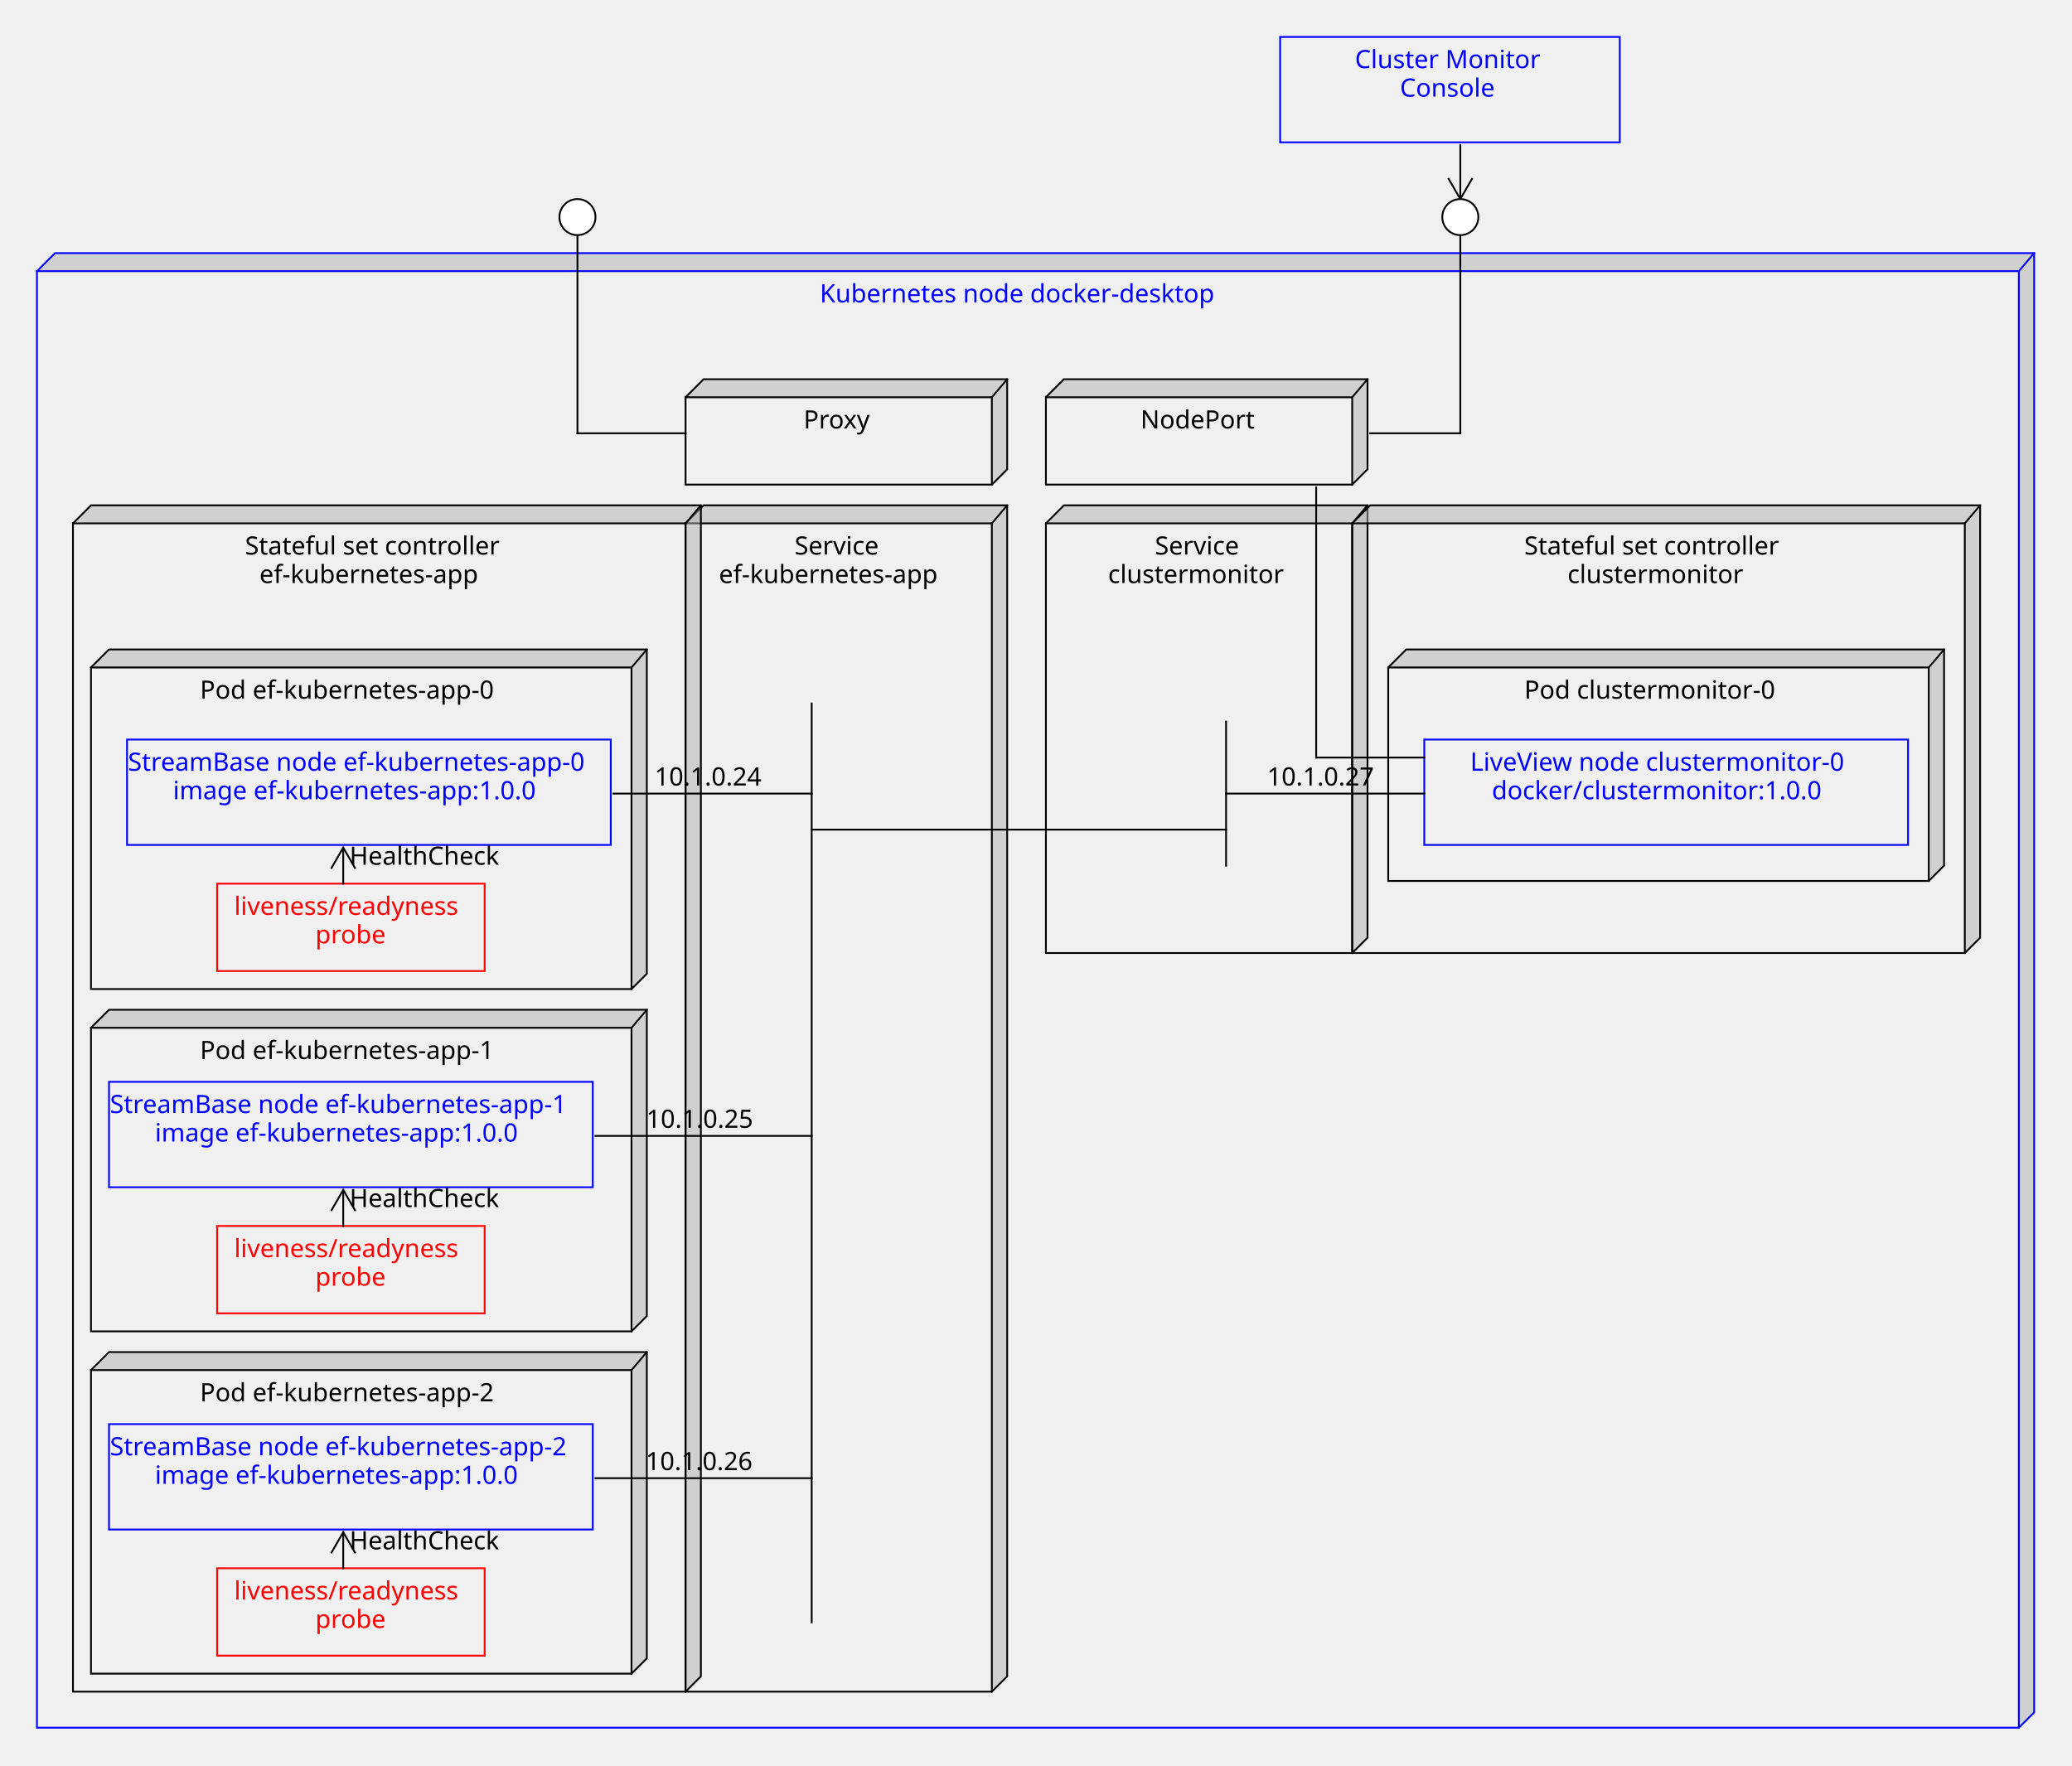
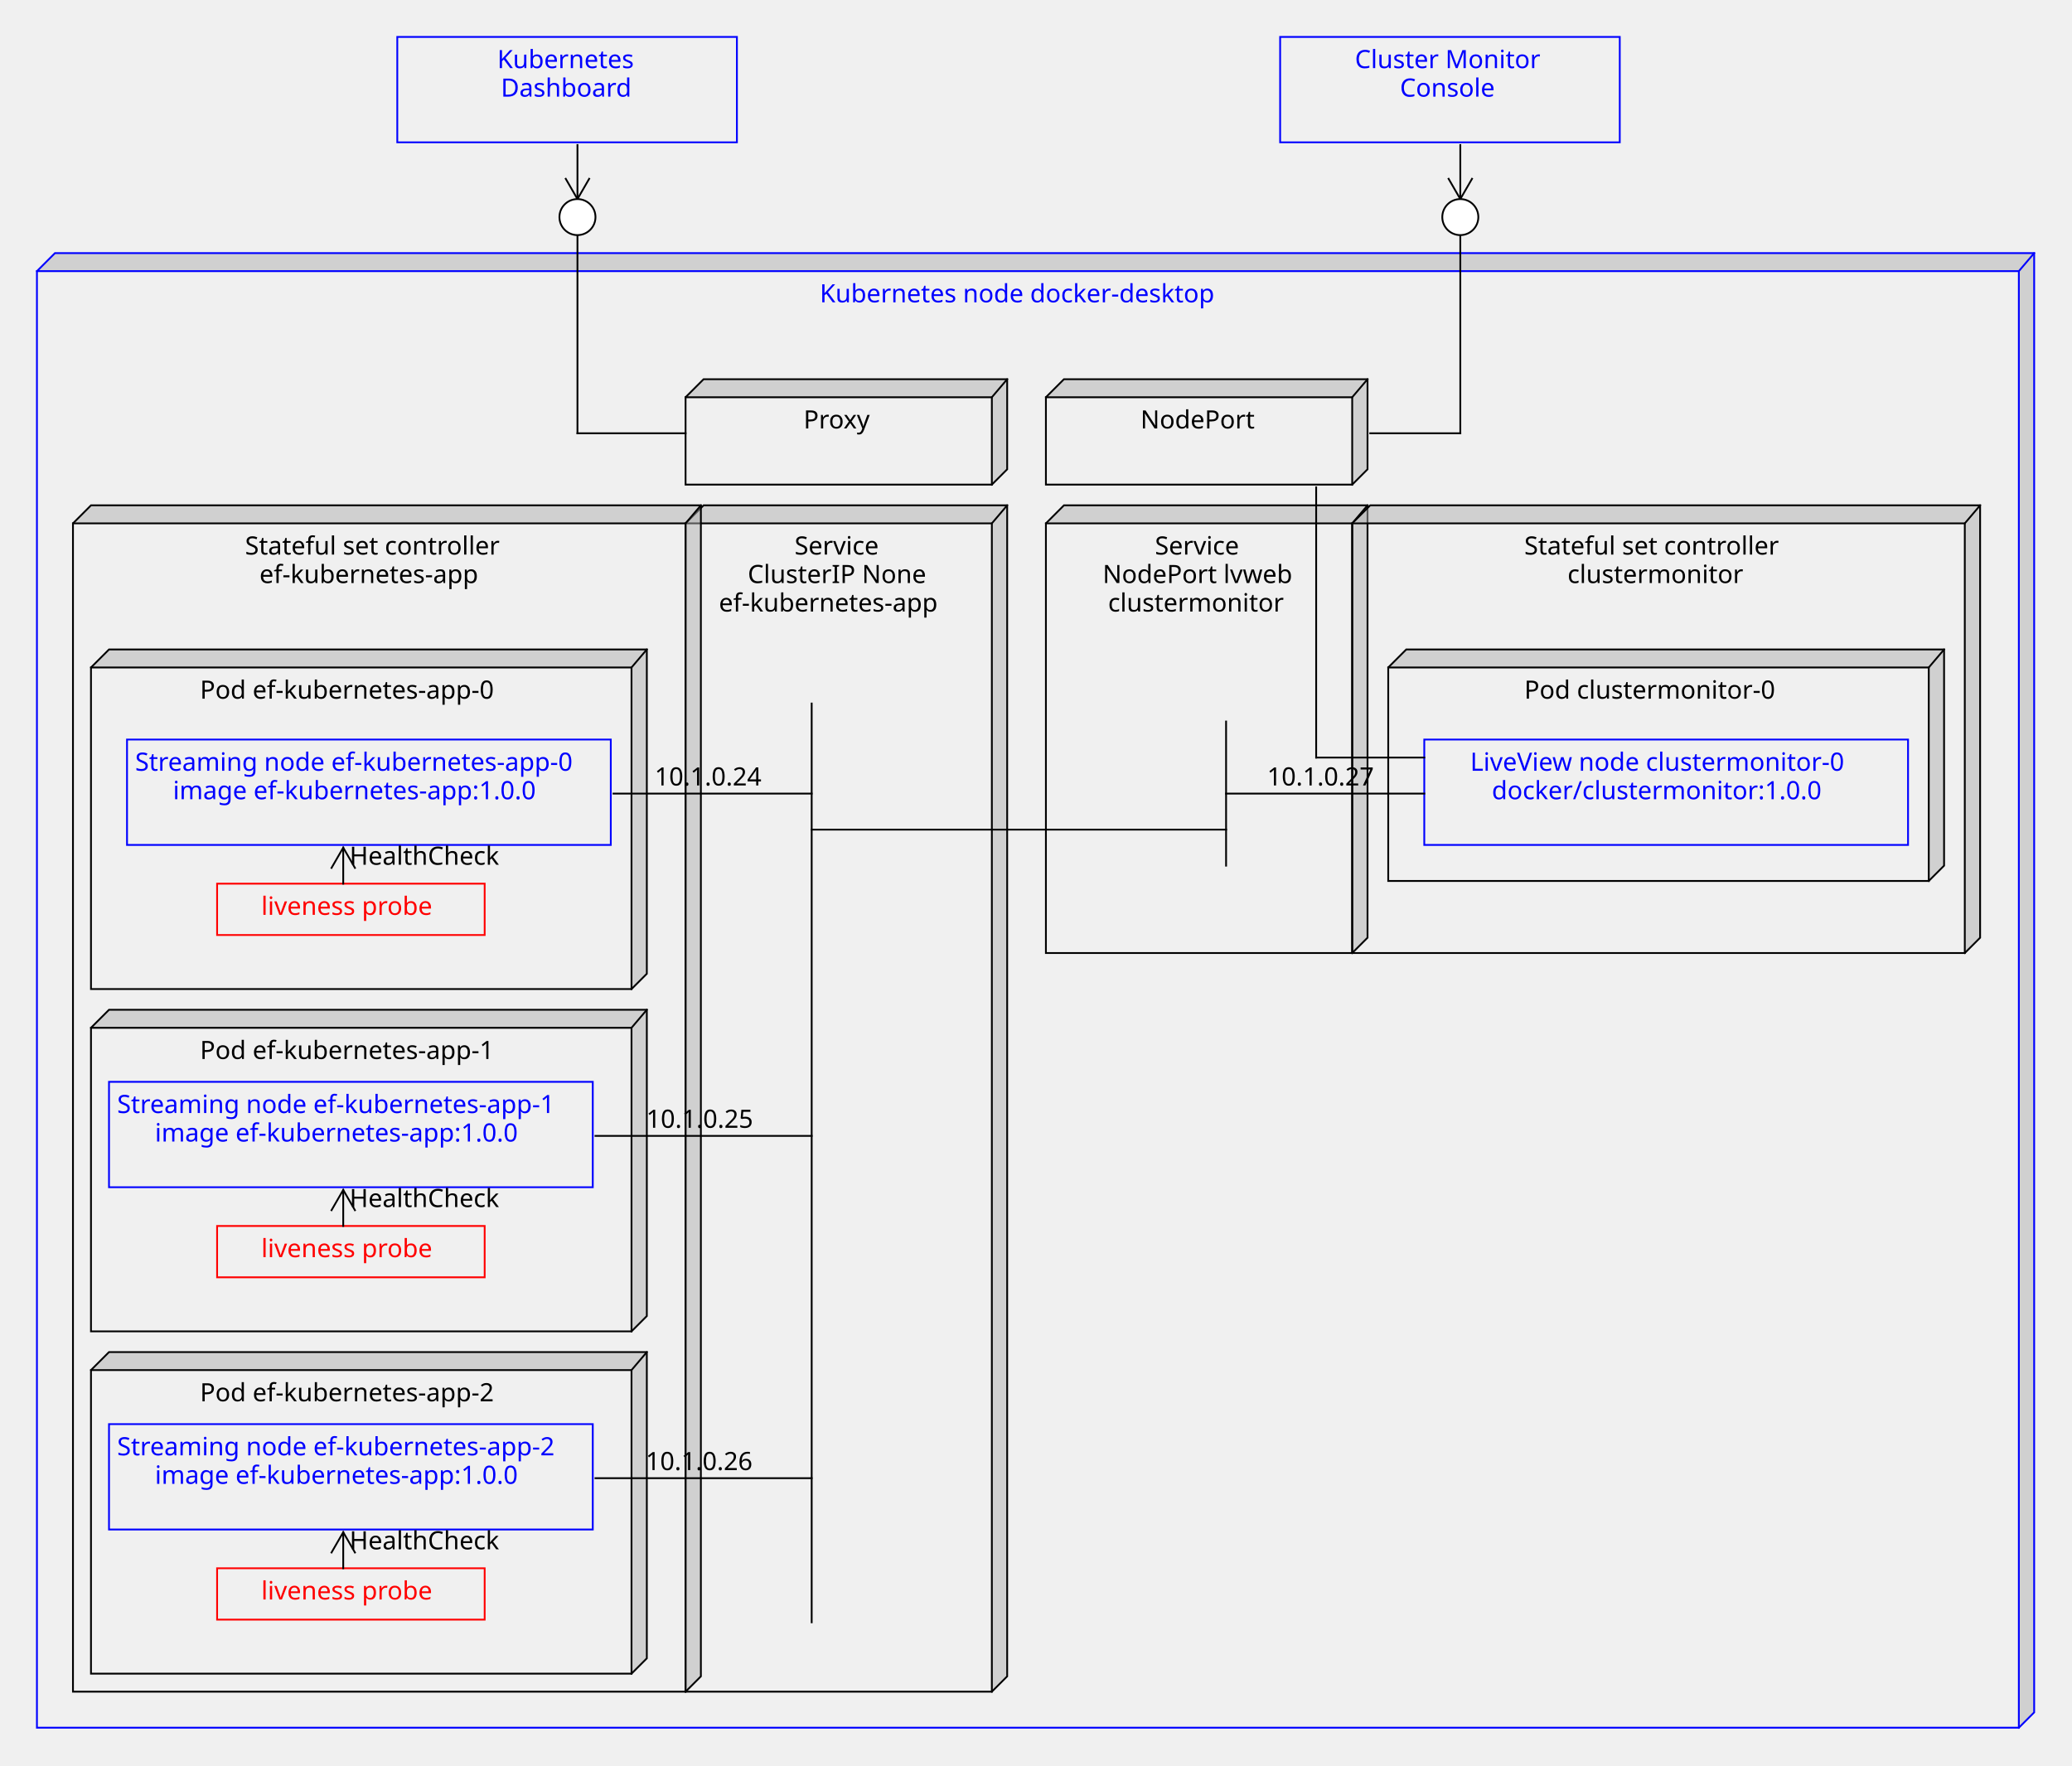
<svg xmlns="http://www.w3.org/2000/svg" fill-opacity="1" color-rendering="auto" color-interpolation="auto" text-rendering="auto" stroke="black" stroke-linecap="square" width="1150" stroke-miterlimit="10" shape-rendering="auto" stroke-opacity="1" fill="black" stroke-dasharray="none" font-weight="normal" stroke-width="1" viewBox="50 0 1150 980" height="980" font-family="'Dialog'" font-style="normal" stroke-linejoin="miter" font-size="12" stroke-dashoffset="0" image-rendering="auto">
  <defs id="genericDefs" />
  <g>
    <defs id="defs1">
      <clipPath clipPathUnits="userSpaceOnUse" id="clipPath1">
        <path d="M0 0 L2147483647 0 L2147483647 2147483647 L0 2147483647 L0 0 Z" />
      </clipPath>
      <clipPath clipPathUnits="userSpaceOnUse" id="clipPath2">
+         <path d="M0 0 L0 60 L190 60 L190 0 Z" />
+       </clipPath>
+       <clipPath clipPathUnits="userSpaceOnUse" id="clipPath3">
        <path d="M0 0 L0 60 L180 60 L180 0 Z" />
-       </clipPath>
-       <clipPath clipPathUnits="userSpaceOnUse" id="clipPath3">
-         <path d="M0 0 L0 60 L190 60 L190 0 Z" />
      </clipPath>
      <clipPath clipPathUnits="userSpaceOnUse" id="clipPath4">
        <path d="M0 0 L0 250 L180 250 L180 0 Z" />
      </clipPath>
      <clipPath clipPathUnits="userSpaceOnUse" id="clipPath5">
        <path d="M0 0 L0 130 L310 130 L310 0 Z" />
      </clipPath>
      <clipPath clipPathUnits="userSpaceOnUse" id="clipPath6">
        <path d="M0 0 L0 60 L270 60 L270 0 Z" />
      </clipPath>
      <clipPath clipPathUnits="userSpaceOnUse" id="clipPath7">
        <path d="M0 0 L0 250 L350 250 L350 0 Z" />
      </clipPath>
      <clipPath clipPathUnits="userSpaceOnUse" id="clipPath8">
-         <path d="M0 0 L0 50 L150 50 L150 0 Z" />
+         <path d="M0 0 L0 30 L150 30 L150 0 Z" />
      </clipPath>
      <clipPath clipPathUnits="userSpaceOnUse" id="clipPath9">
        <path d="M0 0 L0 180 L310 180 L310 0 Z" />
      </clipPath>
      <clipPath clipPathUnits="userSpaceOnUse" id="clipPath10">
        <path d="M0 0 L0 660 L180 660 L180 0 Z" />
      </clipPath>
      <clipPath clipPathUnits="userSpaceOnUse" id="clipPath11">
        <path d="M0 0 L0 660 L350 660 L350 0 Z" />
      </clipPath>
      <clipPath clipPathUnits="userSpaceOnUse" id="clipPath12">
        <path d="M0 0 L0 190 L310 190 L310 0 Z" />
      </clipPath>
      <clipPath clipPathUnits="userSpaceOnUse" id="clipPath13">
        <path d="M0 0 L0 820 L1110 820 L1110 0 Z" />
      </clipPath>
      <clipPath clipPathUnits="userSpaceOnUse" id="clipPath14">
+         <path d="M0 0 L0 60 L30 60 L30 0 Z" />
+       </clipPath>
+       <clipPath clipPathUnits="userSpaceOnUse" id="clipPath15">
        <path d="M0 0 L0 150 L90 150 L90 0 Z" />
-       </clipPath>
-       <clipPath clipPathUnits="userSpaceOnUse" id="clipPath15">
-         <path d="M0 0 L0 60 L30 60 L30 0 Z" />
      </clipPath>
      <clipPath clipPathUnits="userSpaceOnUse" id="clipPath16">
        <path d="M0 0 L0 40 L260 40 L260 0 Z" />
      </clipPath>
      <clipPath clipPathUnits="userSpaceOnUse" id="clipPath17">
        <path d="M0 0 L0 110 L30 110 L30 0 Z" />
      </clipPath>
      <clipPath clipPathUnits="userSpaceOnUse" id="clipPath18">
        <path d="M0 0 L0 40 L140 40 L140 0 Z" />
      </clipPath>
      <clipPath clipPathUnits="userSpaceOnUse" id="clipPath19">
        <path d="M0 0 L0 50 L110 50 L110 0 Z" />
      </clipPath>
      <clipPath clipPathUnits="userSpaceOnUse" id="clipPath20">
        <path d="M0 0 L0 540 L30 540 L30 0 Z" />
      </clipPath>
      <clipPath clipPathUnits="userSpaceOnUse" id="clipPath21">
        <path d="M0 0 L0 40 L150 40 L150 0 Z" />
      </clipPath>
      <clipPath clipPathUnits="userSpaceOnUse" id="clipPath22">
        <path d="M0 0 L0 180 L90 180 L90 0 Z" />
      </clipPath>
      <clipPath clipPathUnits="userSpaceOnUse" id="clipPath23">
        <path d="M0 0 L0 150 L80 150 L80 0 Z" />
      </clipPath>
    </defs>
+     <g fill="rgb(255,255,255)" fill-opacity="0" transform="translate(270,20)" stroke-opacity="0" stroke="rgb(255,255,255)">
+       <rect x="0.5" width="188.5" height="58.5" y="0.5" clip-path="url(#clipPath2)" stroke="none" />
+     </g>
+     <g fill="blue" transform="translate(270,20)" stroke="blue">
+       <rect fill="none" x="0.5" width="188.5" height="58.5" y="0.5" clip-path="url(#clipPath2)" />
+       <text x="56" font-size="14" y="17.817" clip-path="url(#clipPath2)" font-family="sans-serif" stroke="none" xml:space="preserve">Kubernetes</text>
+       <text x="58" font-size="14" y="33.635" clip-path="url(#clipPath2)" font-family="sans-serif" stroke="none" xml:space="preserve">Dashboard</text>
+     </g>
+     <g fill="rgb(255,255,255)" fill-opacity="0" transform="translate(760,20)" stroke-opacity="0" stroke="rgb(255,255,255)">
+       <rect x="0.5" width="188.5" height="58.5" y="0.5" clip-path="url(#clipPath2)" stroke="none" />
+     </g>
+     <g fill="blue" transform="translate(760,20)" stroke="blue">
+       <rect fill="none" x="0.5" width="188.5" height="58.5" y="0.5" clip-path="url(#clipPath2)" />
+       <text x="42" font-size="14" y="17.817" clip-path="url(#clipPath2)" font-family="sans-serif" stroke="none" xml:space="preserve">Cluster Monitor</text>
+       <text x="67" font-size="14" y="33.635" clip-path="url(#clipPath2)" font-family="sans-serif" stroke="none" xml:space="preserve">Console</text>
+     </g>
    <g fill="rgb(175,175,175)" fill-opacity="0.49" transform="translate(430,210)" stroke-opacity="0.49" stroke="rgb(175,175,175)">
-       <path d="M0.5 10.5 L10.5 0.5 L179 0.5 L179 50.5 L170.5 59 L170.5 10.5 L0.5 10.5" stroke="none" clip-path="url(#clipPath2)" />
+       <path d="M0.5 10.5 L10.5 0.5 L179 0.5 L179 50.5 L170.5 59 L170.5 10.5 L0.5 10.5" stroke="none" clip-path="url(#clipPath3)" />
    </g>
    <g fill="rgb(255,255,255)" fill-opacity="0" transform="translate(430,210)" stroke-opacity="0" stroke="rgb(255,255,255)">
-       <path fill="none" d="M0.5 10.5 L10.5 0.5 L179 0.5 L179 50.5 L170.5 59 L170.5 10.5 L0.5 10.5" clip-path="url(#clipPath2)" />
+       <path fill="none" d="M0.5 10.5 L10.5 0.5 L179 0.5 L179 50.5 L170.5 59 L170.5 10.5 L0.5 10.5" clip-path="url(#clipPath3)" />
    </g>
    <g transform="translate(430,210)">
-       <path fill="none" d="M0.5 10.5 L10.5 0.5 L179 0.5 L179 50.5 L170.5 59" clip-path="url(#clipPath2)" />
-       <path fill="none" d="M170.5 10.5 L179 0.5" clip-path="url(#clipPath2)" />
+       <path fill="none" d="M0.5 10.5 L10.5 0.5 L179 0.5 L179 50.5 L170.5 59" clip-path="url(#clipPath3)" />
+       <path fill="none" d="M170.5 10.5 L179 0.5" clip-path="url(#clipPath3)" />
    </g>
    <g fill="rgb(255,255,255)" fill-opacity="0" transform="translate(430,210)" stroke-opacity="0" stroke="rgb(255,255,255)">
-       <rect x="0.5" width="170" height="48.5" y="10.5" clip-path="url(#clipPath2)" stroke="none" />
+       <rect x="0.5" width="170" height="48.5" y="10.5" clip-path="url(#clipPath3)" stroke="none" />
    </g>
    <g transform="translate(430,210)">
-       <rect fill="none" x="0.5" width="170" height="48.5" y="10.5" clip-path="url(#clipPath2)" />
-       <text x="66" font-size="14" y="27.817" clip-path="url(#clipPath2)" font-family="sans-serif" stroke="none" xml:space="preserve">Proxy</text>
-     </g>
-     <g fill="rgb(255,255,255)" fill-opacity="0" transform="translate(760,20)" stroke-opacity="0" stroke="rgb(255,255,255)">
-       <rect x="0.5" width="188.5" height="58.5" y="0.5" clip-path="url(#clipPath3)" stroke="none" />
-     </g>
-     <g fill="blue" transform="translate(760,20)" stroke="blue">
-       <rect fill="none" x="0.5" width="188.5" height="58.5" y="0.5" clip-path="url(#clipPath3)" />
-       <text x="42" font-size="14" y="17.817" clip-path="url(#clipPath3)" font-family="sans-serif" stroke="none" xml:space="preserve">Cluster Monitor</text>
-       <text x="67" font-size="14" y="33.635" clip-path="url(#clipPath3)" font-family="sans-serif" stroke="none" xml:space="preserve">Console</text>
+       <rect fill="none" x="0.5" width="170" height="48.5" y="10.5" clip-path="url(#clipPath3)" />
+       <text x="66" font-size="14" y="27.817" clip-path="url(#clipPath3)" font-family="sans-serif" stroke="none" xml:space="preserve">Proxy</text>
    </g>
    <g fill="rgb(175,175,175)" fill-opacity="0.49" transform="translate(630,210)" stroke-opacity="0.49" stroke="rgb(175,175,175)">
-       <path d="M0.5 10.5 L10.5 0.5 L179 0.5 L179 50.5 L170.5 59 L170.5 10.5 L0.5 10.5" stroke="none" clip-path="url(#clipPath2)" />
+       <path d="M0.5 10.5 L10.5 0.5 L179 0.5 L179 50.5 L170.5 59 L170.5 10.5 L0.5 10.5" stroke="none" clip-path="url(#clipPath3)" />
    </g>
    <g fill="rgb(255,255,255)" fill-opacity="0" transform="translate(630,210)" stroke-opacity="0" stroke="rgb(255,255,255)">
-       <path fill="none" d="M0.5 10.5 L10.5 0.5 L179 0.5 L179 50.5 L170.5 59 L170.5 10.5 L0.5 10.5" clip-path="url(#clipPath2)" />
+       <path fill="none" d="M0.5 10.5 L10.5 0.5 L179 0.5 L179 50.5 L170.5 59 L170.5 10.5 L0.5 10.5" clip-path="url(#clipPath3)" />
    </g>
    <g transform="translate(630,210)">
-       <path fill="none" d="M0.5 10.5 L10.5 0.5 L179 0.5 L179 50.5 L170.5 59" clip-path="url(#clipPath2)" />
-       <path fill="none" d="M170.5 10.5 L179 0.5" clip-path="url(#clipPath2)" />
+       <path fill="none" d="M0.5 10.5 L10.5 0.5 L179 0.5 L179 50.5 L170.5 59" clip-path="url(#clipPath3)" />
+       <path fill="none" d="M170.5 10.5 L179 0.5" clip-path="url(#clipPath3)" />
    </g>
    <g fill="rgb(255,255,255)" fill-opacity="0" transform="translate(630,210)" stroke-opacity="0" stroke="rgb(255,255,255)">
-       <rect x="0.5" width="170" height="48.5" y="10.5" clip-path="url(#clipPath2)" stroke="none" />
+       <rect x="0.5" width="170" height="48.5" y="10.5" clip-path="url(#clipPath3)" stroke="none" />
    </g>
    <g transform="translate(630,210)">
-       <rect fill="none" x="0.5" width="170" height="48.5" y="10.5" clip-path="url(#clipPath2)" />
-       <text x="53" font-size="14" y="27.817" clip-path="url(#clipPath2)" font-family="sans-serif" stroke="none" xml:space="preserve">NodePort</text>
+       <rect fill="none" x="0.5" width="170" height="48.5" y="10.5" clip-path="url(#clipPath3)" />
+       <text x="53" font-size="14" y="27.817" clip-path="url(#clipPath3)" font-family="sans-serif" stroke="none" xml:space="preserve">NodePort</text>
    </g>
    <g fill="rgb(175,175,175)" fill-opacity="0.49" transform="translate(630,280)" stroke-opacity="0.49" stroke="rgb(175,175,175)">
      <path d="M0.5 10.5 L10.5 0.5 L179 0.5 L179 240.5 L170.5 249 L170.5 10.5 L0.5 10.5" stroke="none" clip-path="url(#clipPath4)" />
    </g>
    <g fill="rgb(255,255,255)" fill-opacity="0" transform="translate(630,280)" stroke-opacity="0" stroke="rgb(255,255,255)">
      <path fill="none" d="M0.5 10.5 L10.5 0.5 L179 0.5 L179 240.5 L170.5 249 L170.5 10.5 L0.5 10.5" clip-path="url(#clipPath4)" />
    </g>
    <g transform="translate(630,280)">
      <path fill="none" d="M0.5 10.5 L10.5 0.5 L179 0.5 L179 240.5 L170.5 249" clip-path="url(#clipPath4)" />
      <path fill="none" d="M170.5 10.5 L179 0.5" clip-path="url(#clipPath4)" />
    </g>
    <g fill="rgb(255,255,255)" fill-opacity="0" transform="translate(630,280)" stroke-opacity="0" stroke="rgb(255,255,255)">
      <rect x="0.5" width="170" height="238.5" y="10.5" clip-path="url(#clipPath4)" stroke="none" />
    </g>
    <g transform="translate(630,280)">
      <rect fill="none" x="0.5" width="170" height="238.5" y="10.5" clip-path="url(#clipPath4)" />
-       <text x="61" font-size="14" y="27.817" clip-path="url(#clipPath4)" font-family="sans-serif" stroke="none" xml:space="preserve">Service </text>
-       <text x="35" font-size="14" y="43.635" clip-path="url(#clipPath4)" font-family="sans-serif" stroke="none" xml:space="preserve">clustermonitor</text>
+       <text x="61" font-size="14" y="27.817" clip-path="url(#clipPath4)" font-family="sans-serif" stroke="none" xml:space="preserve">Service</text>
+       <text x="32" font-size="14" y="43.635" clip-path="url(#clipPath4)" font-family="sans-serif" stroke="none" xml:space="preserve">NodePort lvweb</text>
+       <text x="35" font-size="14" y="59.452" clip-path="url(#clipPath4)" font-family="sans-serif" stroke="none" xml:space="preserve">clustermonitor</text>
    </g>
    <g fill="rgb(175,175,175)" fill-opacity="0.49" transform="translate(820,360)" stroke-opacity="0.49" stroke="rgb(175,175,175)">
      <path d="M0.5 10.5 L10.5 0.5 L309 0.5 L309 120.5 L300.5 129 L300.5 10.5 L0.5 10.5" stroke="none" clip-path="url(#clipPath5)" />
    </g>
    <g fill="rgb(255,255,255)" fill-opacity="0" transform="translate(820,360)" stroke-opacity="0" stroke="rgb(255,255,255)">
      <path fill="none" d="M0.5 10.5 L10.5 0.5 L309 0.5 L309 120.5 L300.5 129 L300.5 10.5 L0.5 10.5" clip-path="url(#clipPath5)" />
    </g>
    <g transform="translate(820,360)">
      <path fill="none" d="M0.5 10.5 L10.5 0.5 L309 0.5 L309 120.5 L300.5 129" clip-path="url(#clipPath5)" />
      <path fill="none" d="M300.5 10.5 L309 0.5" clip-path="url(#clipPath5)" />
    </g>
    <g fill="rgb(255,255,255)" fill-opacity="0" transform="translate(820,360)" stroke-opacity="0" stroke="rgb(255,255,255)">
      <rect x="0.5" width="300" height="118.5" y="10.5" clip-path="url(#clipPath5)" stroke="none" />
    </g>
    <g transform="translate(820,360)">
      <rect fill="none" x="0.5" width="300" height="118.5" y="10.5" clip-path="url(#clipPath5)" />
      <text x="76" font-size="14" y="27.817" clip-path="url(#clipPath5)" font-family="sans-serif" stroke="none" xml:space="preserve">Pod clustermonitor-0</text>
    </g>
    <g fill="rgb(255,255,255)" fill-opacity="0" transform="translate(840,410)" stroke-opacity="0" stroke="rgb(255,255,255)">
      <rect x="0.5" width="268.5" height="58.5" y="0.5" clip-path="url(#clipPath6)" stroke="none" />
    </g>
    <g fill="blue" transform="translate(840,410)" stroke="blue">
      <rect fill="none" x="0.5" width="268.5" height="58.5" y="0.5" clip-path="url(#clipPath6)" />
      <text x="26" font-size="14" y="17.817" clip-path="url(#clipPath6)" font-family="sans-serif" stroke="none" xml:space="preserve">LiveView node clustermonitor-0</text>
      <text x="38" font-size="14" y="33.635" clip-path="url(#clipPath6)" font-family="sans-serif" stroke="none" xml:space="preserve">docker/clustermonitor:1.0.0</text>
    </g>
    <g fill="rgb(175,175,175)" fill-opacity="0.49" transform="translate(800,280)" stroke-opacity="0.49" stroke="rgb(175,175,175)">
      <path d="M0.5 10.5 L10.5 0.5 L349 0.5 L349 240.5 L340.5 249 L340.5 10.5 L0.5 10.5" stroke="none" clip-path="url(#clipPath7)" />
    </g>
    <g fill="rgb(255,255,255)" fill-opacity="0" transform="translate(800,280)" stroke-opacity="0" stroke="rgb(255,255,255)">
      <path fill="none" d="M0.5 10.5 L10.5 0.5 L349 0.5 L349 240.5 L340.5 249 L340.5 10.5 L0.5 10.5" clip-path="url(#clipPath7)" />
    </g>
    <g transform="translate(800,280)">
      <path fill="none" d="M0.5 10.5 L10.5 0.5 L349 0.5 L349 240.5 L340.5 249" clip-path="url(#clipPath7)" />
      <path fill="none" d="M340.5 10.5 L349 0.5" clip-path="url(#clipPath7)" />
    </g>
    <g fill="rgb(255,255,255)" fill-opacity="0" transform="translate(800,280)" stroke-opacity="0" stroke="rgb(255,255,255)">
      <rect x="0.5" width="340" height="238.5" y="10.5" clip-path="url(#clipPath7)" stroke="none" />
    </g>
    <g transform="translate(800,280)">
      <rect fill="none" x="0.5" width="340" height="238.5" y="10.5" clip-path="url(#clipPath7)" />
      <text x="96" font-size="14" y="27.817" clip-path="url(#clipPath7)" font-family="sans-serif" stroke="none" xml:space="preserve">Stateful set controller </text>
      <text x="120" font-size="14" y="43.635" clip-path="url(#clipPath7)" font-family="sans-serif" stroke="none" xml:space="preserve">clustermonitor</text>
    </g>
    <g fill="rgb(255,255,255)" fill-opacity="0" transform="translate(170,490)" stroke-opacity="0" stroke="rgb(255,255,255)">
-       <rect x="0.5" width="148.5" height="48.5" y="0.5" clip-path="url(#clipPath8)" stroke="none" />
+       <rect x="0.5" width="148.5" height="28.5" y="0.5" clip-path="url(#clipPath8)" stroke="none" />
    </g>
    <g fill="red" transform="translate(170,490)" stroke="red">
-       <rect fill="none" x="0.5" width="148.5" height="48.5" y="0.5" clip-path="url(#clipPath8)" />
-       <text x="10" font-size="14" y="17.817" clip-path="url(#clipPath8)" font-family="sans-serif" stroke="none" xml:space="preserve">liveness/readyness </text>
-       <text x="55" font-size="14" y="33.635" clip-path="url(#clipPath8)" font-family="sans-serif" stroke="none" xml:space="preserve">probe</text>
+       <rect fill="none" x="0.5" width="148.5" height="28.5" y="0.5" clip-path="url(#clipPath8)" />
+       <text x="25" font-size="14" y="17.817" clip-path="url(#clipPath8)" font-family="sans-serif" stroke="none" xml:space="preserve">liveness probe</text>
    </g>
    <g fill="rgb(255,255,255)" fill-opacity="0" transform="translate(170,680)" stroke-opacity="0" stroke="rgb(255,255,255)">
-       <rect x="0.5" width="148.5" height="48.5" y="0.5" clip-path="url(#clipPath8)" stroke="none" />
+       <rect x="0.5" width="148.5" height="28.5" y="0.5" clip-path="url(#clipPath8)" stroke="none" />
    </g>
    <g fill="red" transform="translate(170,680)" stroke="red">
-       <rect fill="none" x="0.5" width="148.5" height="48.5" y="0.5" clip-path="url(#clipPath8)" />
-       <text x="10" font-size="14" y="17.817" clip-path="url(#clipPath8)" font-family="sans-serif" stroke="none" xml:space="preserve">liveness/readyness </text>
-       <text x="55" font-size="14" y="33.635" clip-path="url(#clipPath8)" font-family="sans-serif" stroke="none" xml:space="preserve">probe</text>
+       <rect fill="none" x="0.5" width="148.5" height="28.5" y="0.5" clip-path="url(#clipPath8)" />
+       <text x="25" font-size="14" y="17.817" clip-path="url(#clipPath8)" font-family="sans-serif" stroke="none" xml:space="preserve">liveness probe</text>
    </g>
    <g fill="rgb(255,255,255)" fill-opacity="0" transform="translate(170,870)" stroke-opacity="0" stroke="rgb(255,255,255)">
-       <rect x="0.5" width="148.5" height="48.5" y="0.5" clip-path="url(#clipPath8)" stroke="none" />
+       <rect x="0.5" width="148.5" height="28.5" y="0.5" clip-path="url(#clipPath8)" stroke="none" />
    </g>
    <g fill="red" transform="translate(170,870)" stroke="red">
-       <rect fill="none" x="0.5" width="148.5" height="48.5" y="0.5" clip-path="url(#clipPath8)" />
-       <text x="10" font-size="14" y="17.817" clip-path="url(#clipPath8)" font-family="sans-serif" stroke="none" xml:space="preserve">liveness/readyness </text>
-       <text x="55" font-size="14" y="33.635" clip-path="url(#clipPath8)" font-family="sans-serif" stroke="none" xml:space="preserve">probe</text>
+       <rect fill="none" x="0.5" width="148.5" height="28.5" y="0.5" clip-path="url(#clipPath8)" />
+       <text x="25" font-size="14" y="17.817" clip-path="url(#clipPath8)" font-family="sans-serif" stroke="none" xml:space="preserve">liveness probe</text>
    </g>
    <g fill="rgb(255,255,255)" fill-opacity="0" transform="translate(110,790)" stroke-opacity="0" stroke="rgb(255,255,255)">
      <rect x="0.5" width="268.5" height="58.5" y="0.5" clip-path="url(#clipPath6)" stroke="none" />
    </g>
    <g fill="blue" transform="translate(110,790)" stroke="blue">
      <rect fill="none" x="0.5" width="268.5" height="58.5" y="0.5" clip-path="url(#clipPath6)" />
-       <text x="1" font-size="14" y="17.817" clip-path="url(#clipPath6)" font-family="sans-serif" stroke="none" xml:space="preserve">StreamBase node ef-kubernetes-app-2</text>
+       <text x="5" font-size="14" y="17.817" clip-path="url(#clipPath6)" font-family="sans-serif" stroke="none" xml:space="preserve">Streaming node ef-kubernetes-app-2</text>
      <text x="26" font-size="14" y="33.635" clip-path="url(#clipPath6)" font-family="sans-serif" stroke="none" xml:space="preserve">image ef-kubernetes-app:1.0.0</text>
    </g>
    <g fill="rgb(175,175,175)" fill-opacity="0.49" transform="translate(100,750)" stroke-opacity="0.49" stroke="rgb(175,175,175)">
      <path d="M0.5 10.5 L10.5 0.5 L309 0.5 L309 170.5 L300.5 179 L300.5 10.5 L0.5 10.5" stroke="none" clip-path="url(#clipPath9)" />
    </g>
    <g fill="rgb(255,255,255)" fill-opacity="0" transform="translate(100,750)" stroke-opacity="0" stroke="rgb(255,255,255)">
      <path fill="none" d="M0.5 10.5 L10.5 0.5 L309 0.5 L309 170.5 L300.5 179 L300.5 10.5 L0.5 10.5" clip-path="url(#clipPath9)" />
    </g>
    <g transform="translate(100,750)">
      <path fill="none" d="M0.5 10.5 L10.5 0.5 L309 0.5 L309 170.5 L300.5 179" clip-path="url(#clipPath9)" />
      <path fill="none" d="M300.5 10.5 L309 0.5" clip-path="url(#clipPath9)" />
    </g>
    <g fill="rgb(255,255,255)" fill-opacity="0" transform="translate(100,750)" stroke-opacity="0" stroke="rgb(255,255,255)">
      <rect x="0.5" width="300" height="168.5" y="10.5" clip-path="url(#clipPath9)" stroke="none" />
    </g>
    <g transform="translate(100,750)">
      <rect fill="none" x="0.5" width="300" height="168.5" y="10.5" clip-path="url(#clipPath9)" />
      <text x="61" font-size="14" y="27.817" clip-path="url(#clipPath9)" font-family="sans-serif" stroke="none" xml:space="preserve">Pod ef-kubernetes-app-2</text>
    </g>
    <g fill="rgb(255,255,255)" fill-opacity="0" transform="translate(110,600)" stroke-opacity="0" stroke="rgb(255,255,255)">
      <rect x="0.5" width="268.5" height="58.5" y="0.5" clip-path="url(#clipPath6)" stroke="none" />
    </g>
    <g fill="blue" transform="translate(110,600)" stroke="blue">
      <rect fill="none" x="0.5" width="268.5" height="58.5" y="0.5" clip-path="url(#clipPath6)" />
-       <text x="1" font-size="14" y="17.817" clip-path="url(#clipPath6)" font-family="sans-serif" stroke="none" xml:space="preserve">StreamBase node ef-kubernetes-app-1</text>
+       <text x="5" font-size="14" y="17.817" clip-path="url(#clipPath6)" font-family="sans-serif" stroke="none" xml:space="preserve">Streaming node ef-kubernetes-app-1</text>
      <text x="26" font-size="14" y="33.635" clip-path="url(#clipPath6)" font-family="sans-serif" stroke="none" xml:space="preserve">image ef-kubernetes-app:1.0.0</text>
    </g>
    <g fill="rgb(175,175,175)" fill-opacity="0.49" transform="translate(100,560)" stroke-opacity="0.49" stroke="rgb(175,175,175)">
      <path d="M0.5 10.5 L10.5 0.5 L309 0.5 L309 170.5 L300.5 179 L300.5 10.5 L0.5 10.5" stroke="none" clip-path="url(#clipPath9)" />
    </g>
    <g fill="rgb(255,255,255)" fill-opacity="0" transform="translate(100,560)" stroke-opacity="0" stroke="rgb(255,255,255)">
      <path fill="none" d="M0.5 10.5 L10.5 0.5 L309 0.5 L309 170.5 L300.5 179 L300.5 10.5 L0.5 10.5" clip-path="url(#clipPath9)" />
    </g>
    <g transform="translate(100,560)">
      <path fill="none" d="M0.5 10.5 L10.5 0.5 L309 0.5 L309 170.5 L300.5 179" clip-path="url(#clipPath9)" />
      <path fill="none" d="M300.5 10.5 L309 0.5" clip-path="url(#clipPath9)" />
    </g>
    <g fill="rgb(255,255,255)" fill-opacity="0" transform="translate(100,560)" stroke-opacity="0" stroke="rgb(255,255,255)">
      <rect x="0.5" width="300" height="168.5" y="10.5" clip-path="url(#clipPath9)" stroke="none" />
    </g>
    <g transform="translate(100,560)">
      <rect fill="none" x="0.5" width="300" height="168.5" y="10.5" clip-path="url(#clipPath9)" />
      <text x="61" font-size="14" y="27.817" clip-path="url(#clipPath9)" font-family="sans-serif" stroke="none" xml:space="preserve">Pod ef-kubernetes-app-1</text>
    </g>
    <g fill="rgb(175,175,175)" fill-opacity="0.49" transform="translate(430,280)" stroke-opacity="0.49" stroke="rgb(175,175,175)">
      <path d="M0.5 10.5 L10.5 0.5 L179 0.5 L179 650.5 L170.5 659 L170.5 10.5 L0.5 10.5" stroke="none" clip-path="url(#clipPath10)" />
    </g>
    <g fill="rgb(255,255,255)" fill-opacity="0" transform="translate(430,280)" stroke-opacity="0" stroke="rgb(255,255,255)">
      <path fill="none" d="M0.5 10.5 L10.5 0.5 L179 0.5 L179 650.5 L170.5 659 L170.5 10.5 L0.5 10.5" clip-path="url(#clipPath10)" />
    </g>
    <g transform="translate(430,280)">
      <path fill="none" d="M0.5 10.5 L10.5 0.5 L179 0.5 L179 650.5 L170.5 659" clip-path="url(#clipPath10)" />
      <path fill="none" d="M170.5 10.5 L179 0.5" clip-path="url(#clipPath10)" />
    </g>
    <g fill="rgb(255,255,255)" fill-opacity="0" transform="translate(430,280)" stroke-opacity="0" stroke="rgb(255,255,255)">
      <rect x="0.5" width="170" height="648.5" y="10.5" clip-path="url(#clipPath10)" stroke="none" />
    </g>
    <g transform="translate(430,280)">
      <rect fill="none" x="0.5" width="170" height="648.5" y="10.5" clip-path="url(#clipPath10)" />
      <text x="61" font-size="14" y="27.817" clip-path="url(#clipPath10)" font-family="sans-serif" stroke="none" xml:space="preserve">Service </text>
-       <text x="19" font-size="14" y="43.635" clip-path="url(#clipPath10)" font-family="sans-serif" stroke="none" xml:space="preserve">ef-kubernetes-app</text>
+       <text x="35" font-size="14" y="43.635" clip-path="url(#clipPath10)" font-family="sans-serif" stroke="none" xml:space="preserve">ClusterIP None</text>
+       <text x="19" font-size="14" y="59.452" clip-path="url(#clipPath10)" font-family="sans-serif" stroke="none" xml:space="preserve">ef-kubernetes-app</text>
    </g>
    <g fill="rgb(175,175,175)" fill-opacity="0.49" transform="translate(90,280)" stroke-opacity="0.49" stroke="rgb(175,175,175)">
      <path d="M0.5 10.5 L10.5 0.5 L349 0.5 L349 650.5 L340.5 659 L340.5 10.5 L0.5 10.5" stroke="none" clip-path="url(#clipPath11)" />
    </g>
    <g fill="rgb(255,255,255)" fill-opacity="0" transform="translate(90,280)" stroke-opacity="0" stroke="rgb(255,255,255)">
      <path fill="none" d="M0.5 10.5 L10.5 0.5 L349 0.5 L349 650.5 L340.5 659 L340.5 10.5 L0.5 10.5" clip-path="url(#clipPath11)" />
    </g>
    <g transform="translate(90,280)">
      <path fill="none" d="M0.5 10.5 L10.5 0.5 L349 0.5 L349 650.5 L340.5 659" clip-path="url(#clipPath11)" />
      <path fill="none" d="M340.5 10.5 L349 0.5" clip-path="url(#clipPath11)" />
    </g>
    <g fill="rgb(255,255,255)" fill-opacity="0" transform="translate(90,280)" stroke-opacity="0" stroke="rgb(255,255,255)">
      <rect x="0.5" width="340" height="648.5" y="10.5" clip-path="url(#clipPath11)" stroke="none" />
    </g>
    <g transform="translate(90,280)">
      <rect fill="none" x="0.5" width="340" height="648.5" y="10.5" clip-path="url(#clipPath11)" />
      <text x="96" font-size="14" y="27.817" clip-path="url(#clipPath11)" font-family="sans-serif" stroke="none" xml:space="preserve">Stateful set controller </text>
      <text x="104" font-size="14" y="43.635" clip-path="url(#clipPath11)" font-family="sans-serif" stroke="none" xml:space="preserve">ef-kubernetes-app</text>
    </g>
    <g fill="rgb(255,255,255)" fill-opacity="0" transform="translate(120,410)" stroke-opacity="0" stroke="rgb(255,255,255)">
      <rect x="0.5" width="268.5" height="58.5" y="0.5" clip-path="url(#clipPath6)" stroke="none" />
    </g>
    <g fill="blue" transform="translate(120,410)" stroke="blue">
      <rect fill="none" x="0.5" width="268.5" height="58.5" y="0.5" clip-path="url(#clipPath6)" />
-       <text x="1" font-size="14" y="17.817" clip-path="url(#clipPath6)" font-family="sans-serif" stroke="none" xml:space="preserve">StreamBase node ef-kubernetes-app-0</text>
+       <text x="5" font-size="14" y="17.817" clip-path="url(#clipPath6)" font-family="sans-serif" stroke="none" xml:space="preserve">Streaming node ef-kubernetes-app-0</text>
      <text x="26" font-size="14" y="33.635" clip-path="url(#clipPath6)" font-family="sans-serif" stroke="none" xml:space="preserve">image ef-kubernetes-app:1.0.0</text>
    </g>
    <g fill="rgb(175,175,175)" fill-opacity="0.49" transform="translate(100,360)" stroke-opacity="0.49" stroke="rgb(175,175,175)">
      <path d="M0.5 10.5 L10.5 0.5 L309 0.5 L309 180.5 L300.5 189 L300.5 10.5 L0.5 10.5" stroke="none" clip-path="url(#clipPath12)" />
    </g>
    <g fill="rgb(255,255,255)" fill-opacity="0" transform="translate(100,360)" stroke-opacity="0" stroke="rgb(255,255,255)">
      <path fill="none" d="M0.5 10.5 L10.5 0.5 L309 0.5 L309 180.5 L300.5 189 L300.5 10.5 L0.5 10.5" clip-path="url(#clipPath12)" />
    </g>
    <g transform="translate(100,360)">
      <path fill="none" d="M0.5 10.5 L10.5 0.5 L309 0.5 L309 180.5 L300.5 189" clip-path="url(#clipPath12)" />
      <path fill="none" d="M300.5 10.5 L309 0.5" clip-path="url(#clipPath12)" />
    </g>
    <g fill="rgb(255,255,255)" fill-opacity="0" transform="translate(100,360)" stroke-opacity="0" stroke="rgb(255,255,255)">
      <rect x="0.5" width="300" height="178.5" y="10.5" clip-path="url(#clipPath12)" stroke="none" />
    </g>
    <g transform="translate(100,360)">
      <rect fill="none" x="0.5" width="300" height="178.5" y="10.5" clip-path="url(#clipPath12)" />
      <text x="61" font-size="14" y="27.817" clip-path="url(#clipPath12)" font-family="sans-serif" stroke="none" xml:space="preserve">Pod ef-kubernetes-app-0</text>
    </g>
    <g fill="rgb(175,175,175)" fill-opacity="0.49" transform="translate(70,140)" stroke-opacity="0.49" stroke="rgb(175,175,175)">
      <path d="M0.5 10.5 L10.5 0.5 L1109 0.5 L1109 810.5 L1100.5 819 L1100.5 10.5 L0.5 10.5" stroke="none" clip-path="url(#clipPath13)" />
    </g>
    <g fill="rgb(255,255,255)" fill-opacity="0" transform="translate(70,140)" stroke-opacity="0" stroke="rgb(255,255,255)">
      <path fill="none" d="M0.5 10.5 L10.5 0.5 L1109 0.5 L1109 810.5 L1100.5 819 L1100.5 10.5 L0.5 10.5" clip-path="url(#clipPath13)" />
    </g>
    <g fill="blue" transform="translate(70,140)" stroke="blue">
      <path fill="none" d="M0.5 10.5 L10.5 0.5 L1109 0.5 L1109 810.5 L1100.5 819" clip-path="url(#clipPath13)" />
      <path fill="none" d="M1100.5 10.5 L1109 0.5" clip-path="url(#clipPath13)" />
    </g>
    <g fill="rgb(255,255,255)" fill-opacity="0" transform="translate(70,140)" stroke-opacity="0" stroke="rgb(255,255,255)">
      <rect x="0.5" width="1100" height="808.5" y="10.5" clip-path="url(#clipPath13)" stroke="none" />
    </g>
    <g fill="blue" transform="translate(70,140)" stroke="blue">
      <rect fill="none" x="0.5" width="1100" height="808.5" y="10.5" clip-path="url(#clipPath13)" />
      <text x="435" font-size="14" y="27.817" clip-path="url(#clipPath13)" font-family="sans-serif" stroke="none" xml:space="preserve">Kubernetes node docker-desktop</text>
    </g>
+     <g transform="translate(360,70)">
+       <path fill="none" d="M10.5 40.5 L10.5 10.5" clip-path="url(#clipPath14)" />
+       <path fill="none" d="M17 29.242 L10.5 40.5 L4 29.242" clip-path="url(#clipPath14)" />
+     </g>
+     <g transform="translate(850,70)">
+       <path fill="none" d="M10.5 40.5 L10.5 10.5" clip-path="url(#clipPath14)" />
+       <path fill="none" d="M17 29.242 L10.5 40.5 L4 29.242" clip-path="url(#clipPath14)" />
+     </g>
    <g transform="translate(360,110)">
-       <path fill="none" d="M10.5 10.5 L10.5 130.5" clip-path="url(#clipPath14)" />
-       <path fill="none" d="M10.5 130.5 L70.5 130.5" clip-path="url(#clipPath14)" />
-       <circle fill="white" r="10" clip-path="url(#clipPath14)" cx="10.5" cy="10.5" stroke="none" />
-       <circle fill="none" r="10" clip-path="url(#clipPath14)" cx="10.5" cy="10.5" />
-     </g>
-     <g transform="translate(850,70)">
-       <path fill="none" d="M10.5 40.5 L10.5 10.5" clip-path="url(#clipPath15)" />
-       <path fill="none" d="M17 29.242 L10.5 40.5 L4 29.242" clip-path="url(#clipPath15)" />
+       <path fill="none" d="M10.5 10.5 L10.5 130.5" clip-path="url(#clipPath15)" />
+       <path fill="none" d="M10.5 130.5 L70.5 130.5" clip-path="url(#clipPath15)" />
+       <circle fill="white" r="10" clip-path="url(#clipPath15)" cx="10.5" cy="10.5" stroke="none" />
+       <circle fill="none" r="10" clip-path="url(#clipPath15)" cx="10.5" cy="10.5" />
    </g>
    <g transform="translate(490,440)">
      <path fill="none" d="M10.5 20.5 L240.5 20.5" clip-path="url(#clipPath16)" />
    </g>
    <g transform="translate(720,390)">
      <path fill="none" d="M10.5 10.5 L10.5 90.5" clip-path="url(#clipPath17)" />
    </g>
    <g transform="translate(720,420)">
      <path fill="none" d="M120.5 20.5 L10.5 20.5" clip-path="url(#clipPath18)" />
      <text x="33.271" font-size="14" y="16" clip-path="url(#clipPath18)" font-family="sans-serif" stroke="none" xml:space="preserve">10.1.0.27</text>
    </g>
    <g transform="translate(230,460)">
      <path fill="none" d="M10.5 10.5 L10.5 30.5" clip-path="url(#clipPath19)" />
      <path fill="none" d="M4 21.758 L10.5 10.5 L17 21.758" clip-path="url(#clipPath19)" />
      <text x="14" font-size="14" y="20" clip-path="url(#clipPath19)" font-family="sans-serif" stroke="none" xml:space="preserve">HealthCheck</text>
    </g>
    <g transform="translate(230,650)">
      <path fill="none" d="M10.5 10.5 L10.5 30.5" clip-path="url(#clipPath19)" />
      <path fill="none" d="M4 21.758 L10.5 10.5 L17 21.758" clip-path="url(#clipPath19)" />
      <text x="14" font-size="14" y="20" clip-path="url(#clipPath19)" font-family="sans-serif" stroke="none" xml:space="preserve">HealthCheck</text>
    </g>
    <g transform="translate(230,840)">
      <path fill="none" d="M10.5 10.5 L10.5 30.5" clip-path="url(#clipPath19)" />
      <path fill="none" d="M4 21.758 L10.5 10.5 L17 21.758" clip-path="url(#clipPath19)" />
      <text x="14" font-size="14" y="20" clip-path="url(#clipPath19)" font-family="sans-serif" stroke="none" xml:space="preserve">HealthCheck</text>
    </g>
    <g transform="translate(490,380)">
      <path fill="none" d="M10.5 10.5 L10.5 520.5" clip-path="url(#clipPath20)" />
    </g>
    <g transform="translate(370,800)">
      <path fill="none" d="M130.5 20.5 L10.5 20.5" clip-path="url(#clipPath21)" />
      <text x="38.353" font-size="14" y="16" clip-path="url(#clipPath21)" font-family="sans-serif" stroke="none" xml:space="preserve">10.1.0.26</text>
    </g>
    <g transform="translate(370,610)">
      <path fill="none" d="M130.5 20.5 L10.5 20.5" clip-path="url(#clipPath21)" />
      <text x="38.681" font-size="14" y="16" clip-path="url(#clipPath21)" font-family="sans-serif" stroke="none" xml:space="preserve">10.1.0.25</text>
    </g>
    <g transform="translate(770,260)">
      <path fill="none" d="M10.5 10.5 L10.5 160.5" clip-path="url(#clipPath22)" />
      <path fill="none" d="M10.5 160.5 L70.5 160.5" clip-path="url(#clipPath22)" />
    </g>
    <g transform="translate(380,420)">
      <path fill="none" d="M120.5 20.5 L10.5 20.5" clip-path="url(#clipPath18)" />
      <text x="33.333" font-size="14" y="16" clip-path="url(#clipPath18)" font-family="sans-serif" stroke="none" xml:space="preserve">10.1.0.24</text>
    </g>
    <g transform="translate(800,110)">
      <path fill="none" d="M60.5 10.5 L60.5 130.5" clip-path="url(#clipPath23)" />
      <path fill="none" d="M60.5 130.5 L10.5 130.5" clip-path="url(#clipPath23)" />
      <circle fill="white" r="10" clip-path="url(#clipPath23)" cx="60.5" cy="10.5" stroke="none" />
      <circle fill="none" r="10" clip-path="url(#clipPath23)" cx="60.5" cy="10.5" />
    </g>
  </g>
</svg>
